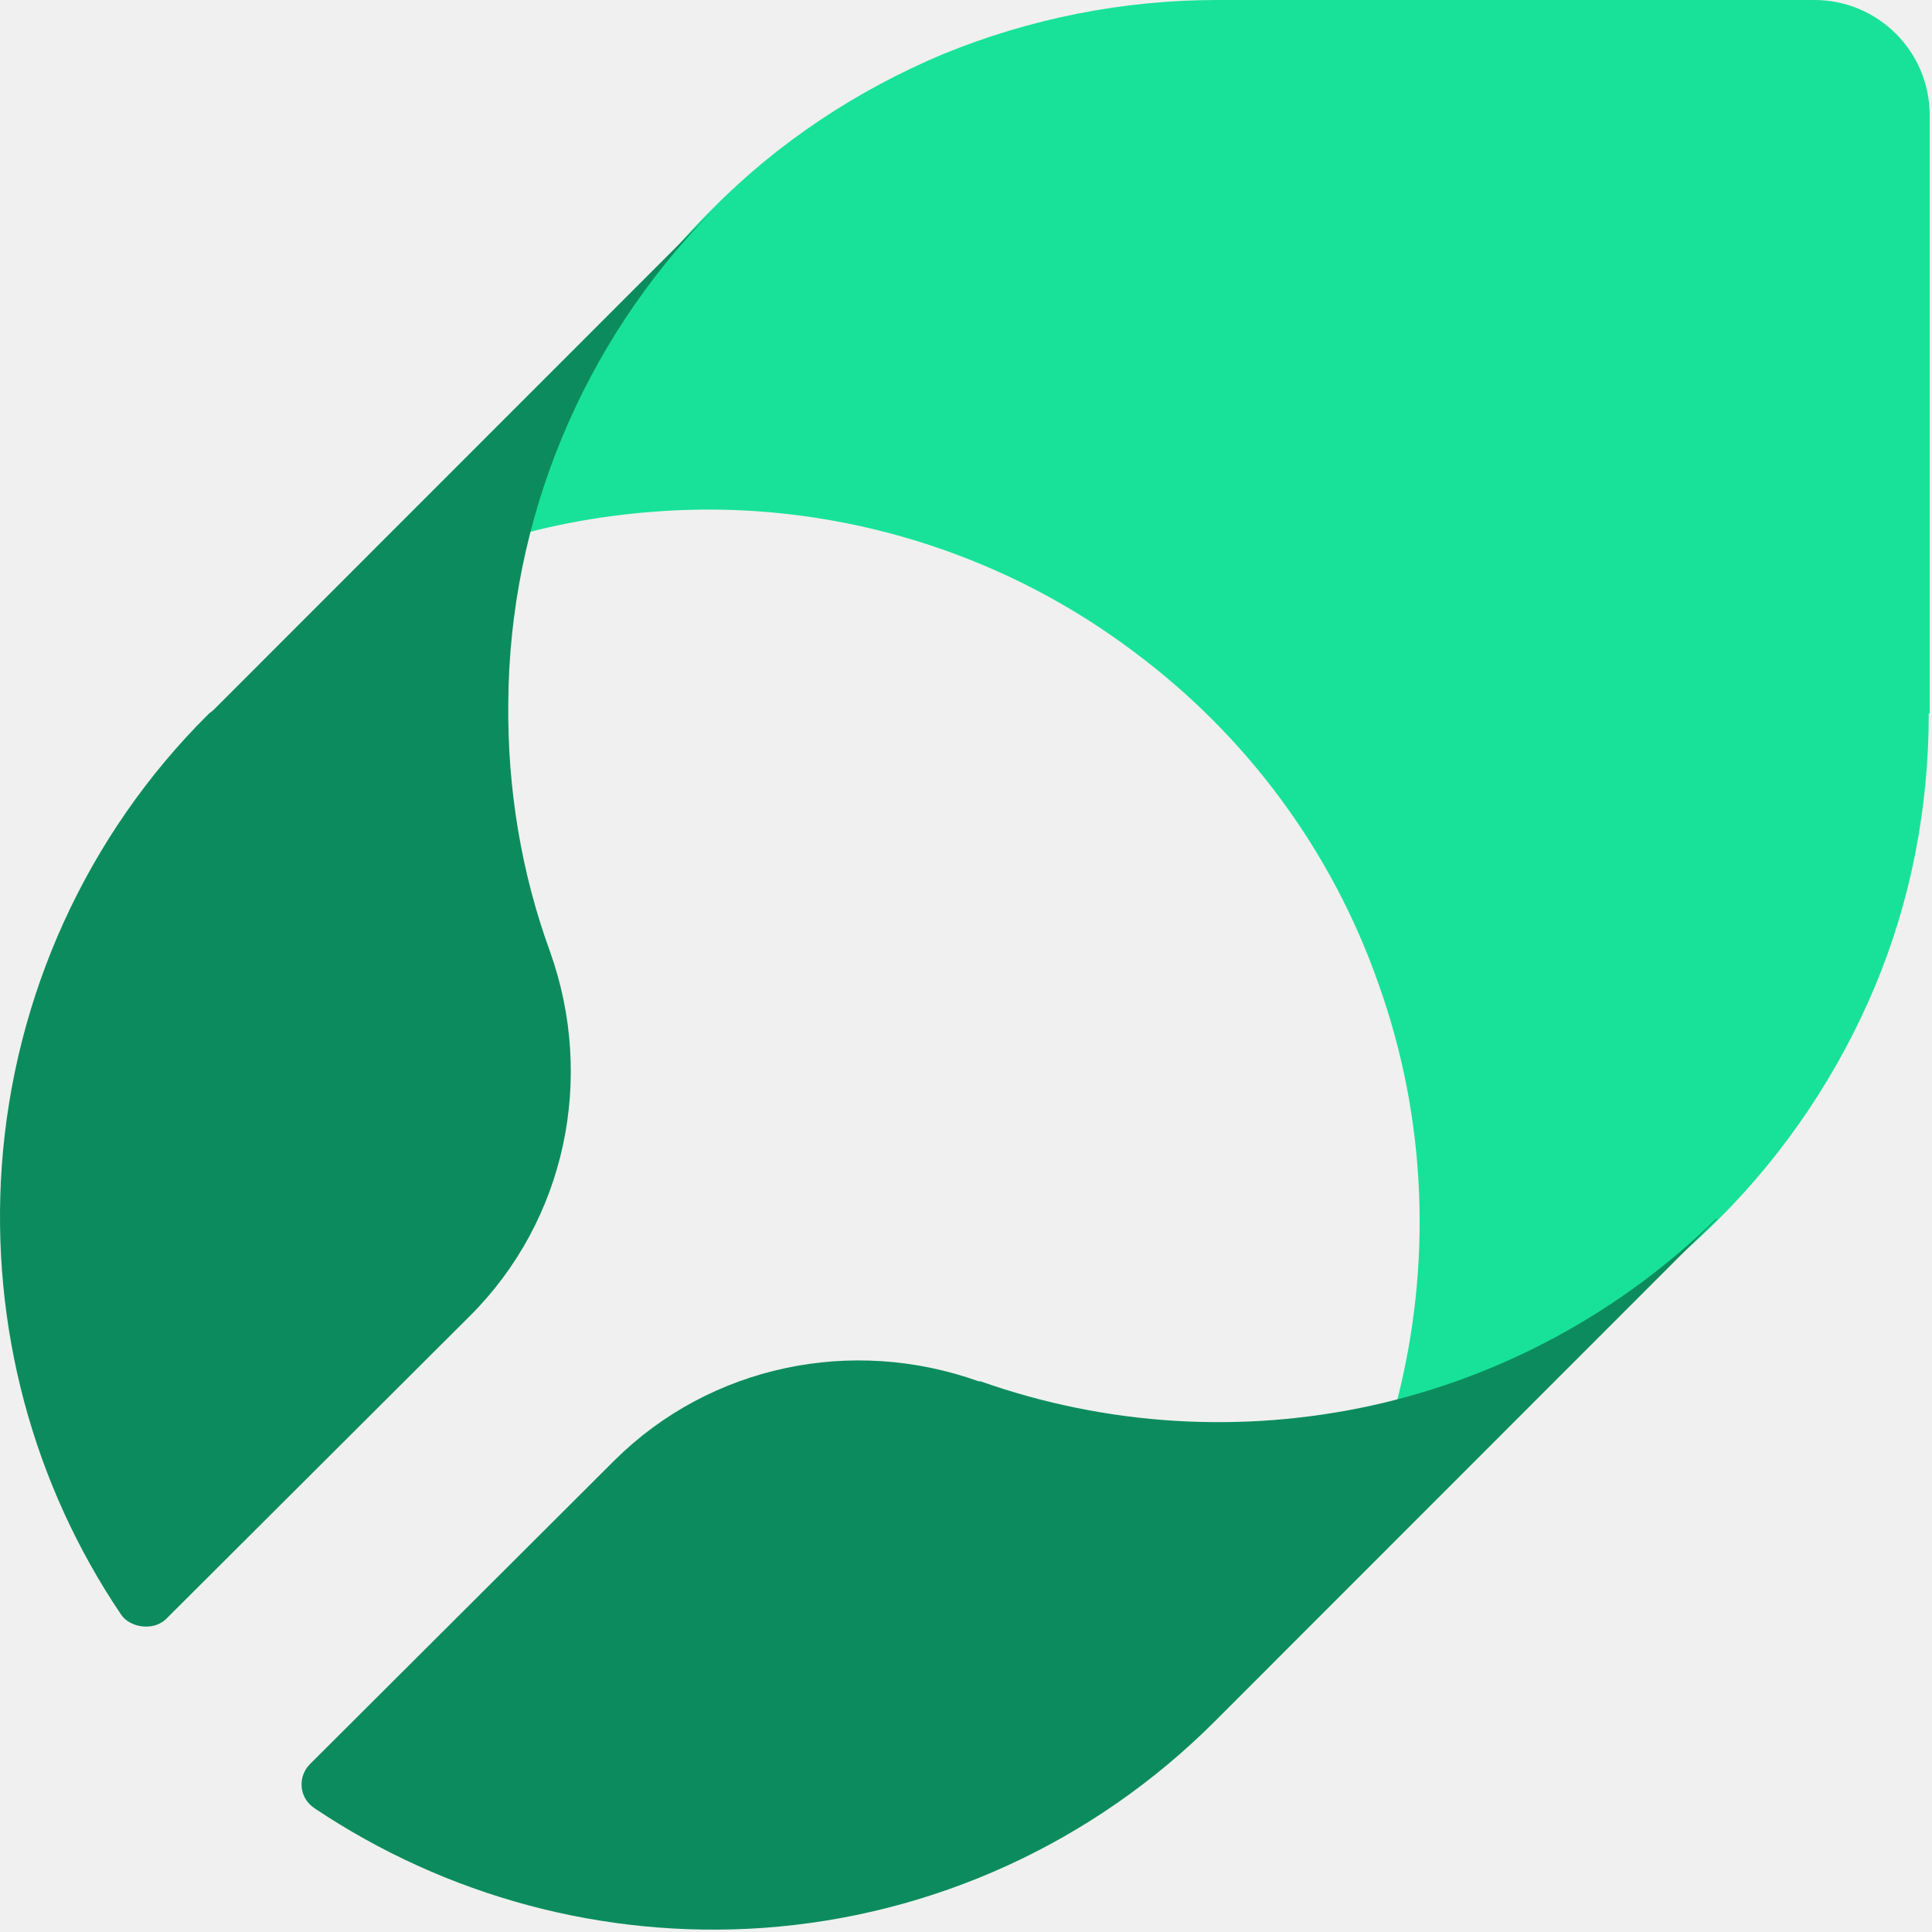
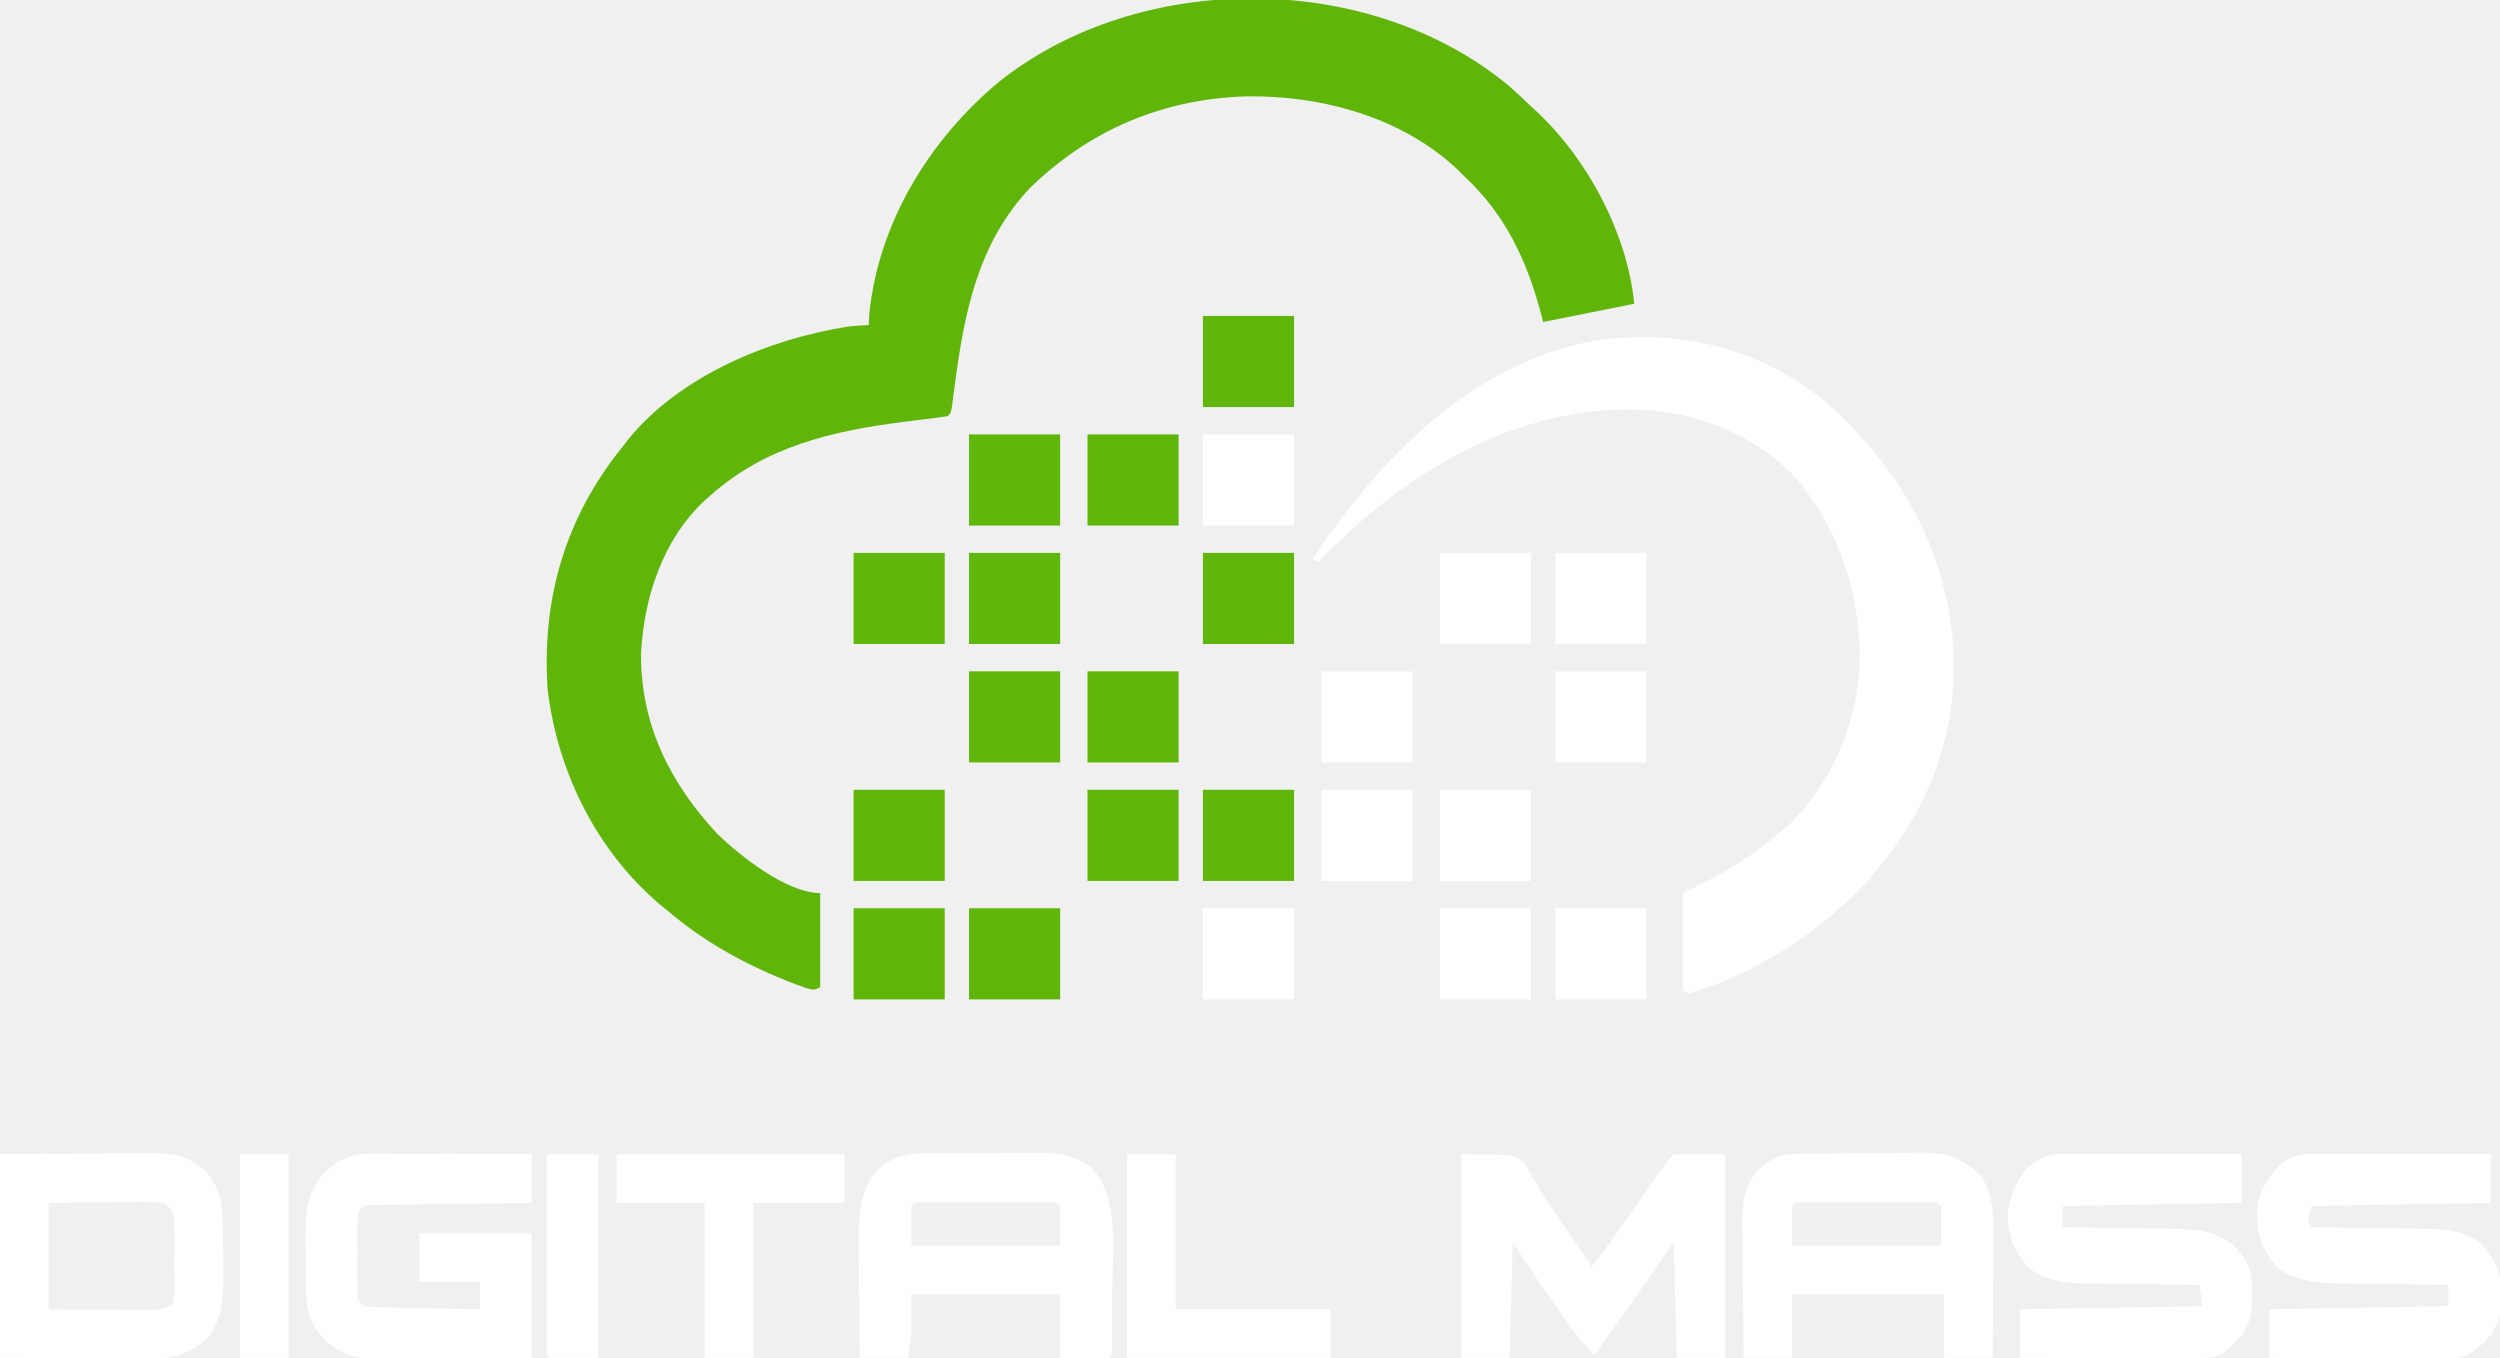
- <svg xmlns="http://www.w3.org/2000/svg" width="502" height="502" viewBox="0 0 502 502" fill="none">
-   <path d="M501.402 185.33V29.962C501.402 13.29 487.876 0 471.453 0H316.156C291.763 0 267.611 4.832 245.15 14.014C222.689 23.438 202.16 36.969 185.012 54.367L183.804 55.575C161.101 78.53 144.92 107.042 136.708 138.454C151.441 134.588 166.656 132.655 181.871 132.413C222.447 131.93 262.298 144.978 294.661 169.383C323.885 191.13 346.104 221.092 358.18 255.645C370.739 290.681 372.188 328.859 362.769 364.862C393.925 356.647 422.666 340.457 445.611 317.744L446.818 316.536C463.966 299.38 477.732 278.841 487.151 256.37C496.571 233.898 501.16 209.735 501.16 185.33H501.402Z" fill="#18E299" />
-   <path d="M132.071 182.706C132.312 135.044 151.32 89.307 184.764 55.125L55.557 184.391C55.076 184.873 54.594 185.113 54.113 185.595C22.593 216.888 3.586 258.774 0.458 303.066C-2.43 344.47 8.397 385.392 31.496 419.575C33.699 422.835 39.677 423.907 43.046 420.778L122.206 341.822C146.989 317.028 154.689 280.198 142.899 247.219C135.44 226.758 131.831 204.852 132.071 182.706Z" fill="#0C8C5E" />
-   <path d="M446.067 316.547C421.284 340.86 390.245 357.71 356.56 365.172C322.634 372.635 287.506 370.468 254.783 358.914C254.783 358.914 254.542 358.914 254.301 358.914C221.338 347.118 184.525 354.821 159.742 379.375L80.581 458.331C77.212 461.701 77.694 467.238 81.784 469.885C115.95 492.754 156.855 503.827 198.24 500.938C242.512 497.809 284.137 478.792 315.656 447.258L316.859 446.054L446.067 316.788V316.547Z" fill="#0C8C5E" />
+ <svg xmlns="http://www.w3.org/2000/svg" version="1.1" width="823" height="447">
+   <path d="M0 0 C2.51 2.22 4.94 4.49 7.36 6.81 C8.12 7.51 8.88 8.21 9.66 8.93 C26.28 24.65 39.1 48.95 41.36 71.81 C31.36 73.81 21.36 75.81 11.36 77.81 C10.96 76.25 10.96 76.25 10.55 74.66 C5.87 57.27 -1.23 42.24 -14.64 29.81 C-15.22 29.23 -15.79 28.65 -16.38 28.05 C-34.65 10.48 -61.34 3.21 -86.17 3.53 C-113.85 4.33 -137.94 14.55 -157.71 33.83 C-174.74 51.96 -179.2 74.88 -182.33 98.58 C-182.49 99.76 -182.65 100.94 -182.81 102.15 C-182.95 103.22 -183.08 104.28 -183.22 105.38 C-183.64 107.81 -183.64 107.81 -184.64 108.81 C-187.09 109.19 -189.52 109.5 -191.98 109.79 C-193.53 109.98 -195.07 110.18 -196.62 110.37 C-197.43 110.47 -198.24 110.58 -199.07 110.68 C-222.51 113.67 -244.44 118.65 -262.64 134.81 C-263.25 135.34 -263.86 135.87 -264.49 136.42 C-278.49 149.4 -284.68 168.54 -285.63 187.15 C-285.68 210.36 -276.14 229.53 -260.45 246.38 C-252.91 253.62 -237.61 265.81 -226.64 265.81 C-226.64 276.04 -226.64 286.27 -226.64 296.81 C-228.64 297.81 -228.64 297.81 -231.67 296.95 C-248.14 291.03 -263.27 283.16 -276.64 271.81 C-277.51 271.11 -278.38 270.4 -279.27 269.68 C-300.33 251.85 -313.24 225.67 -316.39 198.44 C-318.3 168.63 -310.42 141.99 -291.64 118.81 C-291.1 118.11 -290.56 117.4 -290.01 116.68 C-272.99 95.56 -243.36 83.33 -217.21 79.28 C-215.03 79.06 -212.83 78.92 -210.64 78.81 C-210.55 76.89 -210.55 76.89 -210.45 74.94 C-207.33 44.95 -190.59 17.69 -167.7 -1.31 C-121.35 -38.19 -45.74 -37.89 0 0 Z " fill="#5FB609" transform="translate(496.6406,28.1875)" />
+   <path d="M0 0 C23.55 21.08 38.17 45.59 41.57 77.54 C41.66 79.18 41.73 80.83 41.76 82.47 C41.8 83.41 41.84 84.34 41.88 85.3 C42.54 113.37 31.02 138.67 12.16 159.01 C-3.43 175.05 -23.56 188.22 -45.24 194.47 C-45.9 194.14 -46.56 193.81 -47.24 193.47 C-47.24 182.91 -47.24 172.35 -47.24 161.47 C-42.94 159.31 -42.94 159.31 -38.55 157.1 C-30 152.66 -22.54 147.78 -15.24 141.47 C-14.49 140.84 -13.75 140.21 -12.98 139.56 C0.65 127.02 9.65 106.84 10.76 88.47 C10.81 87.63 10.87 86.78 10.92 85.91 C11.6 64.07 4.11 41.34 -10.13 24.68 C-23.08 11.15 -41.53 3.28 -60.24 2.47 C-60.98 2.43 -61.72 2.39 -62.48 2.35 C-98.93 1.34 -132.78 19.68 -158.62 43.98 C-161.54 46.77 -164.42 49.58 -167.24 52.47 C-167.9 52.14 -168.56 51.81 -169.24 51.47 C-147.03 18.78 -117.81 -12.3 -77.3 -20.19 C-49.63 -24.7 -21.67 -18.11 0 0 Z " fill="#FFFFFF" transform="translate(601.2383,132.5273)" />
+   <path d="M0 0 C1.26 0 2.52 0 3.82 0 C5.2 0.01 6.57 0.01 7.95 0.02 C9.36 0.02 10.77 0.02 12.18 0.02 C15.88 0.02 19.58 0.03 23.29 0.04 C27.07 0.06 30.85 0.06 34.63 0.06 C42.04 0.08 49.46 0.09 56.88 0.11 C56.88 5.39 56.88 10.67 56.88 16.11 C37.41 16.44 17.94 16.77 -2.12 17.11 C-3.58 21.72 -3.58 21.72 -2.12 24.11 C-1.57 24.12 -1.01 24.13 -0.43 24.13 C5.41 24.2 11.25 24.28 17.09 24.38 C19.27 24.41 21.44 24.44 23.62 24.46 C26.76 24.49 29.89 24.55 33.03 24.6 C34 24.61 34.96 24.61 35.96 24.62 C42.54 24.76 48.64 25.42 53.9 29.8 C54.35 30.38 54.79 30.95 55.25 31.55 C55.94 32.42 55.94 32.42 56.65 33.3 C60.88 39.56 60.55 45.71 59.88 53.11 C58.1 59.39 54.61 62.81 49.11 66.2 C46.18 67.4 43.8 67.35 40.64 67.34 C38.75 67.34 38.75 67.34 36.82 67.34 C35.45 67.33 34.08 67.32 32.7 67.31 C31.3 67.31 29.89 67.3 28.48 67.3 C24.79 67.29 21.09 67.27 17.4 67.25 C13.62 67.23 9.85 67.22 6.08 67.21 C-1.32 67.19 -8.72 67.15 -16.12 67.11 C-16.12 61.83 -16.12 56.55 -16.12 51.11 C3.35 50.78 22.82 50.45 42.88 50.11 C42.88 47.8 42.88 45.49 42.88 43.11 C40.9 43.09 40.9 43.09 38.89 43.07 C33.97 43.01 29.06 42.93 24.14 42.85 C22.02 42.82 19.9 42.79 17.78 42.77 C14.72 42.73 11.66 42.68 8.6 42.63 C7.66 42.62 6.72 42.61 5.76 42.61 C-1.14 42.45 -7.82 41.6 -13.46 37.35 C-18.64 31.11 -20.45 26.22 -20.06 18.11 C-19.21 11.58 -16.27 7.1 -11.5 2.68 C-7.59 0.1 -4.58 -0.01 0 0 Z " fill="#FFFFFF" transform="translate(763.1238,379.8865)" />
+   <path d="M0 0 C1.26 0 2.52 0 3.82 0 C5.2 0.01 6.57 0.01 7.95 0.02 C9.36 0.02 10.77 0.02 12.18 0.02 C15.88 0.02 19.58 0.03 23.29 0.04 C27.07 0.06 30.85 0.06 34.63 0.06 C42.04 0.08 49.46 0.09 56.88 0.11 C56.88 5.39 56.88 10.67 56.88 16.11 C37.41 16.44 17.94 16.77 -2.12 17.11 C-2.12 19.42 -2.12 21.73 -2.12 24.11 C-0.15 24.14 -0.15 24.14 1.86 24.16 C6.78 24.22 11.69 24.29 16.61 24.38 C18.73 24.41 20.85 24.44 22.97 24.46 C26.03 24.49 29.09 24.55 32.15 24.6 C33.56 24.61 33.56 24.61 35 24.62 C41.91 24.77 48.74 25.56 54.25 30.05 C54.79 30.73 55.32 31.41 55.88 32.11 C56.43 32.79 56.99 33.47 57.56 34.18 C61.27 39.64 60.37 46.81 59.88 53.11 C58.25 59.1 54.86 62.61 49.88 66.11 C46.6 67.21 44.2 67.23 40.75 67.23 C39.49 67.23 38.23 67.23 36.93 67.23 C35.55 67.22 34.18 67.22 32.8 67.21 C31.39 67.21 29.99 67.21 28.58 67.21 C24.87 67.2 21.17 67.19 17.47 67.18 C13.69 67.17 9.9 67.17 6.12 67.16 C-1.29 67.15 -8.71 67.13 -16.12 67.11 C-16.12 61.83 -16.12 56.55 -16.12 51.11 C3.68 50.78 23.48 50.45 43.88 50.11 C43.38 46.65 43.38 46.65 42.88 43.11 C42.32 43.11 41.76 43.1 41.18 43.1 C35.34 43.03 29.5 42.95 23.66 42.85 C21.49 42.82 19.31 42.79 17.13 42.77 C13.99 42.73 10.86 42.68 7.72 42.63 C6.76 42.62 5.79 42.61 4.8 42.61 C-1.97 42.46 -7.88 41.67 -13.37 37.35 C-18.45 31.35 -20.51 26.51 -20 18.61 C-19.07 12.44 -16.82 7.3 -12.06 3.18 C-7.86 0.22 -5.02 -0.01 0 0 Z " fill="#FFFFFF" transform="translate(681.1238,379.8865)" />
+   <path d="M0 0 C17 0 17 0 20.68 2.72 C21.85 4.52 21.85 4.52 22.88 6.5 C23.73 7.87 24.58 9.25 25.43 10.62 C25.85 11.34 26.26 12.06 26.69 12.8 C28.9 16.52 31.44 20.02 33.94 23.56 C37 28.02 40.01 32.5 43 37 C49.86 28.14 56.24 18.97 62.59 9.75 C63.6 8.29 63.6 8.29 64.62 6.8 C65.52 5.49 65.52 5.49 66.45 4.15 C68 2 68 2 70 0 C75.61 0 81.22 0 87 0 C87 22.11 87 44.22 87 67 C81.72 67 76.44 67 71 67 C70.67 54.46 70.34 41.92 70 29 C66.35 34.26 66.35 34.26 62.62 39.62 C56.48 48.46 50.3 57.27 44 66 C39.28 61.67 35.81 56.7 32.19 51.44 C31.61 50.61 31.03 49.78 30.44 48.92 C25.87 42.34 21.45 35.67 17 29 C16.67 41.54 16.34 54.08 16 67 C10.72 67 5.44 67 0 67 C0 44.89 0 22.78 0 0 Z " fill="#FFFFFF" transform="translate(481,380)" />
+   <path d="M0 0 C1.17 -0.01 2.34 -0.01 3.55 -0.02 C6.02 -0.02 8.49 -0.02 10.97 -0.01 C14.74 -0 18.51 -0.03 22.28 -0.06 C24.68 -0.07 27.09 -0.07 29.5 -0.06 C31.18 -0.08 31.18 -0.08 32.9 -0.1 C39.69 -0.04 44.1 0.79 49.88 4.43 C59.8 14.88 57.05 32.26 57.01 45.75 C57.01 48.35 57.01 50.96 57.02 53.57 C57.02 55.23 57.02 56.89 57.02 58.55 C57.02 59.33 57.02 60.11 57.02 60.91 C57 66.32 57 66.32 55.88 67.43 C53.18 67.51 50.52 67.53 47.82 67.5 C45.2 67.48 42.58 67.45 39.88 67.43 C39.88 60.5 39.88 53.57 39.88 46.43 C23.71 46.43 7.54 46.43 -9.12 46.43 C-9.12 50.72 -9.12 55.01 -9.12 59.43 C-9.39 62.11 -9.7 64.78 -10.12 67.43 C-15.4 67.43 -20.68 67.43 -26.12 67.43 C-26.19 60.62 -26.25 53.81 -26.28 46.99 C-26.3 44.68 -26.32 42.36 -26.34 40.05 C-26.38 36.71 -26.4 33.37 -26.41 30.03 C-26.43 29.01 -26.44 27.98 -26.46 26.92 C-26.46 19.31 -25.54 12.26 -20.8 6.06 C-14.47 -0.13 -8.43 -0.02 0 0 Z M-9.12 17.43 C-9.12 21.72 -9.12 26.01 -9.12 30.43 C7.05 30.43 23.22 30.43 39.88 30.43 C39.88 26.14 39.88 21.85 39.88 17.43 C38.3 15.85 36.67 16.31 34.47 16.3 C33.06 16.3 33.06 16.3 31.63 16.29 C30.61 16.3 29.59 16.3 28.54 16.3 C27.5 16.3 26.46 16.3 25.39 16.3 C23.19 16.3 20.98 16.3 18.78 16.3 C15.4 16.31 12.01 16.3 8.63 16.3 C6.49 16.3 4.36 16.3 2.23 16.3 C1.21 16.3 0.19 16.3 -0.86 16.29 C-1.8 16.3 -2.74 16.3 -3.71 16.3 C-4.95 16.31 -4.95 16.31 -6.22 16.31 C-8.13 16.23 -8.13 16.23 -9.12 17.43 Z " fill="#FFFFFF" transform="translate(309.1172,379.5664)" />
+   <path d="M0 0 C1.08 -0.02 2.15 -0.03 3.26 -0.05 C8.18 -0.09 13.1 -0.13 18.02 -0.16 C20.62 -0.17 23.21 -0.2 25.8 -0.24 C29.54 -0.29 33.29 -0.32 37.03 -0.33 C38.18 -0.35 39.34 -0.38 40.52 -0.4 C49.1 -0.38 54 1.56 60.11 7.51 C64.27 14.38 64.01 21.91 63.93 29.69 C63.93 30.77 63.93 31.85 63.92 32.95 C63.91 36.37 63.89 39.78 63.86 43.19 C63.85 45.52 63.84 47.84 63.84 50.17 C63.81 55.84 63.78 61.52 63.74 67.19 C58.46 67.19 53.18 67.19 47.74 67.19 C47.74 60.26 47.74 53.33 47.74 46.19 C31.24 46.19 14.74 46.19 -2.26 46.19 C-2.26 53.12 -2.26 60.05 -2.26 67.19 C-7.54 67.19 -12.82 67.19 -18.26 67.19 C-18.36 59.79 -18.43 52.39 -18.48 44.99 C-18.5 42.47 -18.53 39.96 -18.56 37.44 C-18.61 33.82 -18.64 30.19 -18.65 26.57 C-18.67 25.45 -18.69 24.33 -18.72 23.18 C-18.72 15.95 -17.93 10.04 -12.78 4.64 C-8.61 0.98 -5.41 0.07 0 0 Z M-2.26 17.19 C-2.26 21.48 -2.26 25.77 -2.26 30.19 C13.91 30.19 30.08 30.19 46.74 30.19 C46.74 25.9 46.74 21.61 46.74 17.19 C45.15 15.61 43.53 16.07 41.33 16.06 C39.92 16.06 39.92 16.06 38.48 16.05 C37.46 16.06 36.44 16.06 35.39 16.06 C34.35 16.06 33.31 16.06 32.24 16.06 C30.04 16.06 27.84 16.06 25.64 16.06 C22.25 16.07 18.87 16.06 15.48 16.06 C13.35 16.06 11.22 16.06 9.08 16.06 C8.06 16.06 7.04 16.06 5.99 16.05 C5.05 16.06 4.12 16.06 3.15 16.06 C1.91 16.06 1.91 16.06 0.64 16.07 C-1.27 15.98 -1.27 15.98 -2.26 17.19 Z " fill="#FFFFFF" transform="translate(592.2625,379.8071)" />
+   <path d="M0 0 C1.16 0 2.32 0 3.52 0 C4.76 0.01 6 0.02 7.28 0.03 C9.2 0.04 9.2 0.04 11.16 0.04 C14.56 0.05 17.95 0.07 21.34 0.09 C24.8 0.11 28.27 0.12 31.74 0.13 C38.53 0.15 45.32 0.19 52.11 0.23 C52.11 5.51 52.11 10.79 52.11 16.23 C50.45 16.25 48.8 16.27 47.09 16.29 C40.97 16.36 34.84 16.45 28.72 16.54 C26.07 16.58 23.41 16.62 20.76 16.65 C16.95 16.69 13.14 16.75 9.33 16.81 C8.14 16.82 6.95 16.84 5.72 16.85 C4.62 16.87 3.52 16.89 2.38 16.91 C0.93 16.93 0.93 16.93 -0.56 16.95 C-3.08 17.01 -3.08 17.01 -4.89 19.23 C-5.2 22.21 -5.2 22.21 -5.16 25.7 C-5.16 26.99 -5.16 28.28 -5.17 29.61 C-5.16 30.29 -5.16 30.96 -5.15 31.66 C-5.14 33.72 -5.15 35.78 -5.17 37.84 C-5.16 39.78 -5.16 39.78 -5.16 41.76 C-5.16 42.95 -5.15 44.14 -5.15 45.37 C-5.19 48.36 -5.19 48.36 -2.89 50.23 C-0.03 50.47 2.75 50.6 5.62 50.64 C6.46 50.66 7.3 50.68 8.16 50.7 C10.85 50.76 13.54 50.81 16.23 50.85 C18.05 50.89 19.88 50.93 21.7 50.97 C26.17 51.07 30.64 51.15 35.11 51.23 C35.11 48.26 35.11 45.29 35.11 42.23 C28.51 42.23 21.91 42.23 15.11 42.23 C15.11 36.95 15.11 31.67 15.11 26.23 C27.32 26.23 39.53 26.23 52.11 26.23 C52.11 39.76 52.11 53.29 52.11 67.23 C44.69 67.31 37.27 67.39 29.86 67.43 C26.4 67.46 22.95 67.48 19.49 67.53 C15.52 67.58 11.55 67.6 7.58 67.62 C5.74 67.65 5.74 67.65 3.86 67.68 C-4.14 67.68 -9.68 66.86 -15.92 61.48 C-16.36 60.92 -16.81 60.36 -17.27 59.79 C-17.73 59.23 -18.19 58.68 -18.67 58.11 C-21.76 53.36 -22.21 48.92 -22.23 43.36 C-22.23 42.61 -22.24 41.86 -22.25 41.09 C-22.26 39.5 -22.26 37.92 -22.26 36.34 C-22.27 33.93 -22.3 31.53 -22.34 29.13 C-22.41 20.15 -22.28 13.31 -16.15 6.2 C-15.59 5.76 -15.03 5.31 -14.45 4.85 C-13.9 4.39 -13.34 3.93 -12.77 3.45 C-8.59 0.72 -4.96 -0.02 0 0 Z " fill="#FFFFFF" transform="translate(122.8918,379.7729)" />
+   <path d="M0 0 C14.11 -0.12 14.11 -0.12 28.5 -0.25 C31.46 -0.29 34.41 -0.32 37.46 -0.36 C39.81 -0.37 42.17 -0.38 44.53 -0.39 C45.74 -0.41 46.95 -0.43 48.2 -0.45 C55.8 -0.46 61.65 0.05 67.51 5.38 C72.49 10.86 73.32 16.74 73.37 23.89 C73.38 24.64 73.39 25.38 73.4 26.15 C73.41 27.72 73.42 29.29 73.43 30.86 C73.44 33.23 73.49 35.6 73.54 37.97 C73.63 46.44 73.54 54.04 68 61 C62.81 65.23 58.15 67.13 51.43 67.11 C49.69 67.11 49.69 67.11 47.92 67.11 C46.71 67.11 45.49 67.1 44.24 67.1 C43.12 67.1 42 67.1 40.85 67.09 C36.67 67.09 32.49 67.08 28.31 67.06 C14.3 67.03 14.3 67.03 0 67 C0 44.89 0 22.78 0 0 Z M16 16 C16 27.55 16 39.1 16 51 C21.36 51.05 26.71 51.09 32.07 51.11 C33.89 51.12 35.72 51.13 37.54 51.15 C40.16 51.18 42.78 51.19 45.39 51.2 C46.62 51.21 46.62 51.21 47.87 51.23 C51.77 51.23 53.68 51.22 57 49 C57.47 45.95 57.47 45.95 57.4 42.35 C57.4 41.36 57.4 41.36 57.41 40.36 C57.41 38.97 57.4 37.58 57.39 36.2 C57.38 34.07 57.39 31.95 57.41 29.83 C57.41 28.48 57.4 27.13 57.4 25.79 C57.4 24.56 57.39 23.33 57.39 22.06 C56.96 18.67 56.62 18.03 54 16 C51.06 15.74 48.33 15.65 45.39 15.71 C44.56 15.71 43.72 15.72 42.85 15.72 C40.17 15.74 37.49 15.77 34.81 15.81 C33 15.83 31.18 15.84 29.36 15.85 C24.91 15.88 20.45 15.94 16 16 Z " fill="#FFFFFF" transform="translate(0,380)" />
+   <path d="M0 0 C24.75 0 49.5 0 75 0 C75 5.28 75 10.56 75 16 C65.1 16 55.2 16 45 16 C45 32.83 45 49.66 45 67 C39.72 67 34.44 67 29 67 C29 50.17 29 33.34 29 16 C19.43 16 9.86 16 0 16 C0 10.72 0 5.44 0 0 Z " fill="#FFFFFF" transform="translate(203,380)" />
+   <path d="M0 0 C5.28 0 10.56 0 16 0 C16 16.83 16 33.66 16 51 C32.83 51 49.66 51 67 51 C67 56.28 67 61.56 67 67 C44.89 67 22.78 67 0 67 C0 44.89 0 22.78 0 0 Z " fill="#FFFFFF" transform="translate(371,380)" />
+   <path d="M0 0 C5.61 0 11.22 0 17 0 C17 22.11 17 44.22 17 67 C11.72 67 6.44 67 1 67 C0 66 0 66 -0.12 63.37 C-0.12 62.2 -0.12 61.03 -0.11 59.83 C-0.11 59.18 -0.11 58.54 -0.11 57.88 C-0.11 55.74 -0.11 53.6 -0.1 51.46 C-0.1 49.99 -0.09 48.51 -0.09 47.03 C-0.09 43.13 -0.08 39.23 -0.07 35.34 C-0.06 31.36 -0.05 27.39 -0.05 23.41 C-0.04 15.61 -0.02 7.8 0 0 Z " fill="#FFFFFF" transform="translate(180,380)" />
+   <path d="M0 0 C5.28 0 10.56 0 16 0 C16 22.11 16 44.22 16 67 C10.72 67 5.44 67 0 67 C0 44.89 0 22.78 0 0 Z " fill="#FFFFFF" transform="translate(79,380)" />
+   <path d="M0 0 C9.9 0 19.8 0 30 0 C30 9.9 30 19.8 30 30 C20.1 30 10.2 30 0 30 C0 20.1 0 10.2 0 0 Z " fill="#FFFFFF" transform="translate(512,299)" />
+   <path d="M0 0 C9.9 0 19.8 0 30 0 C30 9.9 30 19.8 30 30 C20.1 30 10.2 30 0 30 C0 20.1 0 10.2 0 0 Z " fill="#FFFFFF" transform="translate(474,299)" />
+   <path d="M0 0 C9.9 0 19.8 0 30 0 C30 9.9 30 19.8 30 30 C20.1 30 10.2 30 0 30 C0 20.1 0 10.2 0 0 Z " fill="#FFFFFF" transform="translate(396,299)" />
+   <path d="M0 0 C9.9 0 19.8 0 30 0 C30 9.9 30 19.8 30 30 C20.1 30 10.2 30 0 30 C0 20.1 0 10.2 0 0 Z " fill="#5FB609" transform="translate(319,299)" />
+   <path d="M0 0 C9.9 0 19.8 0 30 0 C30 9.9 30 19.8 30 30 C20.1 30 10.2 30 0 30 C0 20.1 0 10.2 0 0 Z " fill="#5FB609" transform="translate(281,299)" />
+   <path d="M0 0 C9.9 0 19.8 0 30 0 C30 9.9 30 19.8 30 30 C20.1 30 10.2 30 0 30 C0 20.1 0 10.2 0 0 Z " fill="#FFFFFF" transform="translate(474,260)" />
+   <path d="M0 0 C9.9 0 19.8 0 30 0 C30 9.9 30 19.8 30 30 C20.1 30 10.2 30 0 30 C0 20.1 0 10.2 0 0 Z " fill="#FFFFFF" transform="translate(435,260)" />
+   <path d="M0 0 C9.9 0 19.8 0 30 0 C30 9.9 30 19.8 30 30 C20.1 30 10.2 30 0 30 C0 20.1 0 10.2 0 0 Z " fill="#5FB609" transform="translate(396,260)" />
+   <path d="M0 0 C9.9 0 19.8 0 30 0 C30 9.9 30 19.8 30 30 C20.1 30 10.2 30 0 30 C0 20.1 0 10.2 0 0 Z " fill="#5FB709" transform="translate(358,260)" />
+   <path d="M0 0 C9.9 0 19.8 0 30 0 C30 9.9 30 19.8 30 30 C20.1 30 10.2 30 0 30 C0 20.1 0 10.2 0 0 Z " fill="#5FB609" transform="translate(281,260)" />
+   <path d="M0 0 C9.9 0 19.8 0 30 0 C30 9.9 30 19.8 30 30 C20.1 30 10.2 30 0 30 C0 20.1 0 10.2 0 0 Z " fill="#FFFFFF" transform="translate(512,221)" />
+   <path d="M0 0 C9.9 0 19.8 0 30 0 C30 9.9 30 19.8 30 30 C20.1 30 10.2 30 0 30 C0 20.1 0 10.2 0 0 Z " fill="#FFFFFF" transform="translate(435,221)" />
+   <path d="M0 0 C9.9 0 19.8 0 30 0 C30 9.9 30 19.8 30 30 C20.1 30 10.2 30 0 30 C0 20.1 0 10.2 0 0 Z " fill="#5FB709" transform="translate(358,221)" />
+   <path d="M0 0 C9.9 0 19.8 0 30 0 C30 9.9 30 19.8 30 30 C20.1 30 10.2 30 0 30 C0 20.1 0 10.2 0 0 Z " fill="#5FB609" transform="translate(319,221)" />
+   <path d="M0 0 C9.9 0 19.8 0 30 0 C30 9.9 30 19.8 30 30 C20.1 30 10.2 30 0 30 C0 20.1 0 10.2 0 0 Z " fill="#FFFFFF" transform="translate(512,182)" />
+   <path d="M0 0 C9.9 0 19.8 0 30 0 C30 9.9 30 19.8 30 30 C20.1 30 10.2 30 0 30 C0 20.1 0 10.2 0 0 Z " fill="#FFFFFF" transform="translate(474,182)" />
+   <path d="M0 0 C9.9 0 19.8 0 30 0 C30 9.9 30 19.8 30 30 C20.1 30 10.2 30 0 30 C0 20.1 0 10.2 0 0 Z " fill="#5FB609" transform="translate(396,182)" />
+   <path d="M0 0 C9.9 0 19.8 0 30 0 C30 9.9 30 19.8 30 30 C20.1 30 10.2 30 0 30 C0 20.1 0 10.2 0 0 Z " fill="#5FB709" transform="translate(319,182)" />
+   <path d="M0 0 C9.9 0 19.8 0 30 0 C30 9.9 30 19.8 30 30 C20.1 30 10.2 30 0 30 C0 20.1 0 10.2 0 0 Z " fill="#5FB709" transform="translate(281,182)" />
+   <path d="M0 0 C9.9 0 19.8 0 30 0 C30 9.9 30 19.8 30 30 C20.1 30 10.2 30 0 30 C0 20.1 0 10.2 0 0 Z " fill="#FFFFFF" transform="translate(396,143)" />
+   <path d="M0 0 C9.9 0 19.8 0 30 0 C30 9.9 30 19.8 30 30 C20.1 30 10.2 30 0 30 C0 20.1 0 10.2 0 0 Z " fill="#5FB609" transform="translate(358,143)" />
+   <path d="M0 0 C9.9 0 19.8 0 30 0 C30 9.9 30 19.8 30 30 C20.1 30 10.2 30 0 30 C0 20.1 0 10.2 0 0 Z " fill="#5FB709" transform="translate(319,143)" />
+   <path d="M0 0 C9.9 0 19.8 0 30 0 C30 9.9 30 19.8 30 30 C20.1 30 10.2 30 0 30 C0 20.1 0 10.2 0 0 Z " fill="#5FB609" transform="translate(396,104)" />
</svg>
